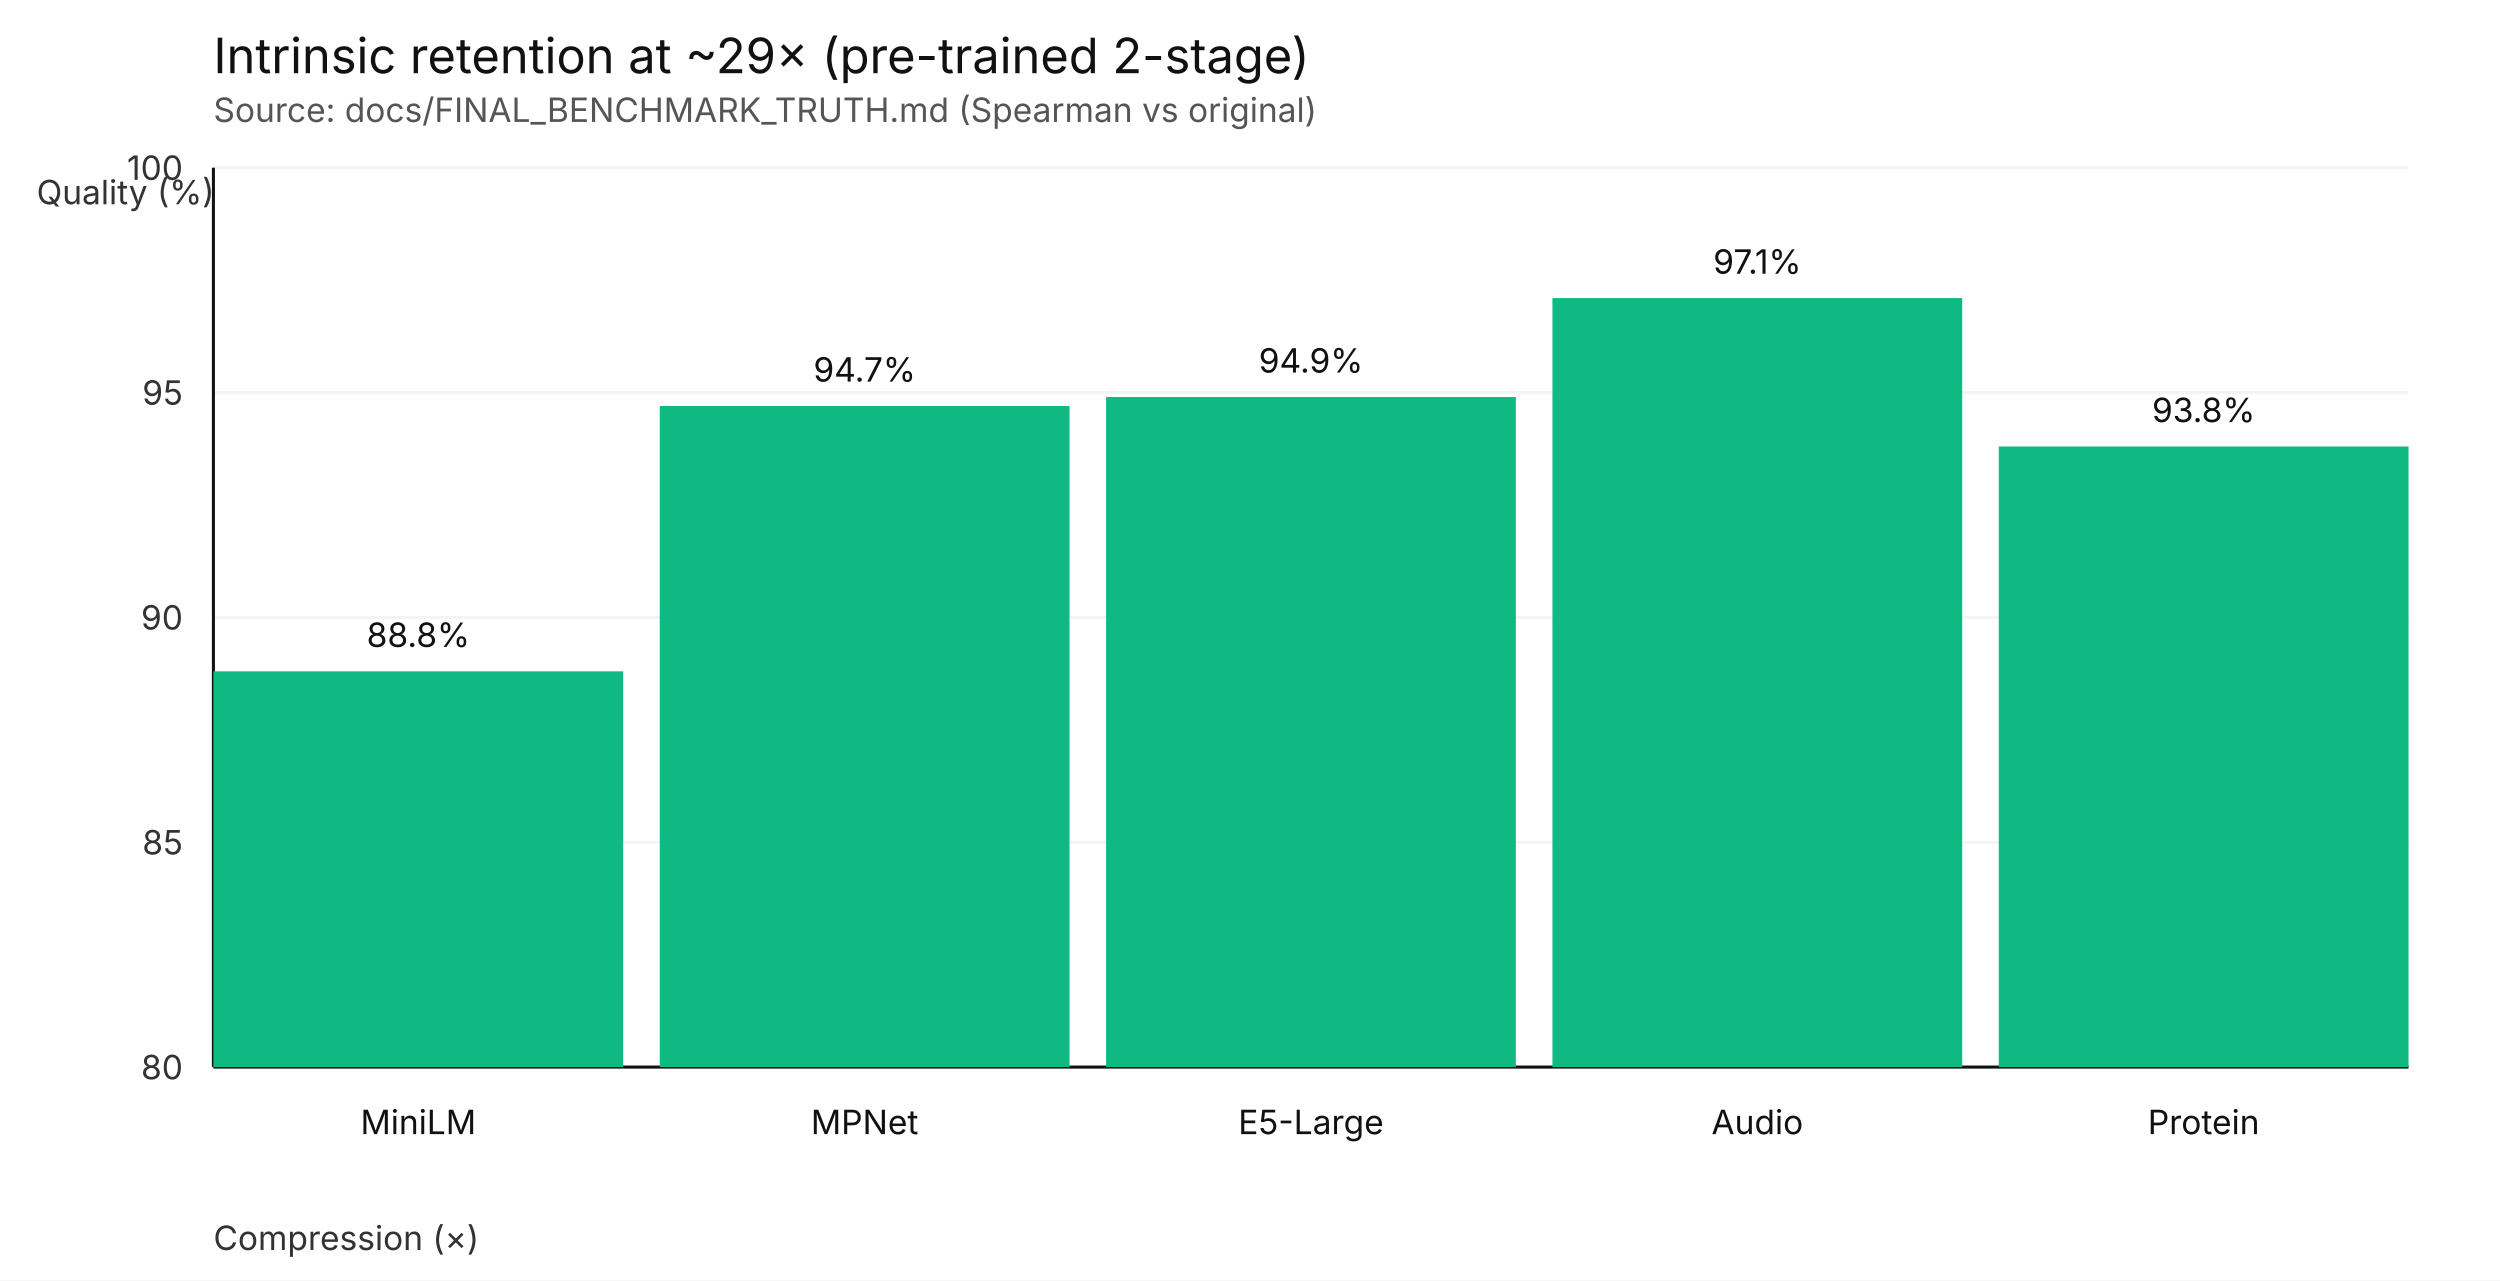
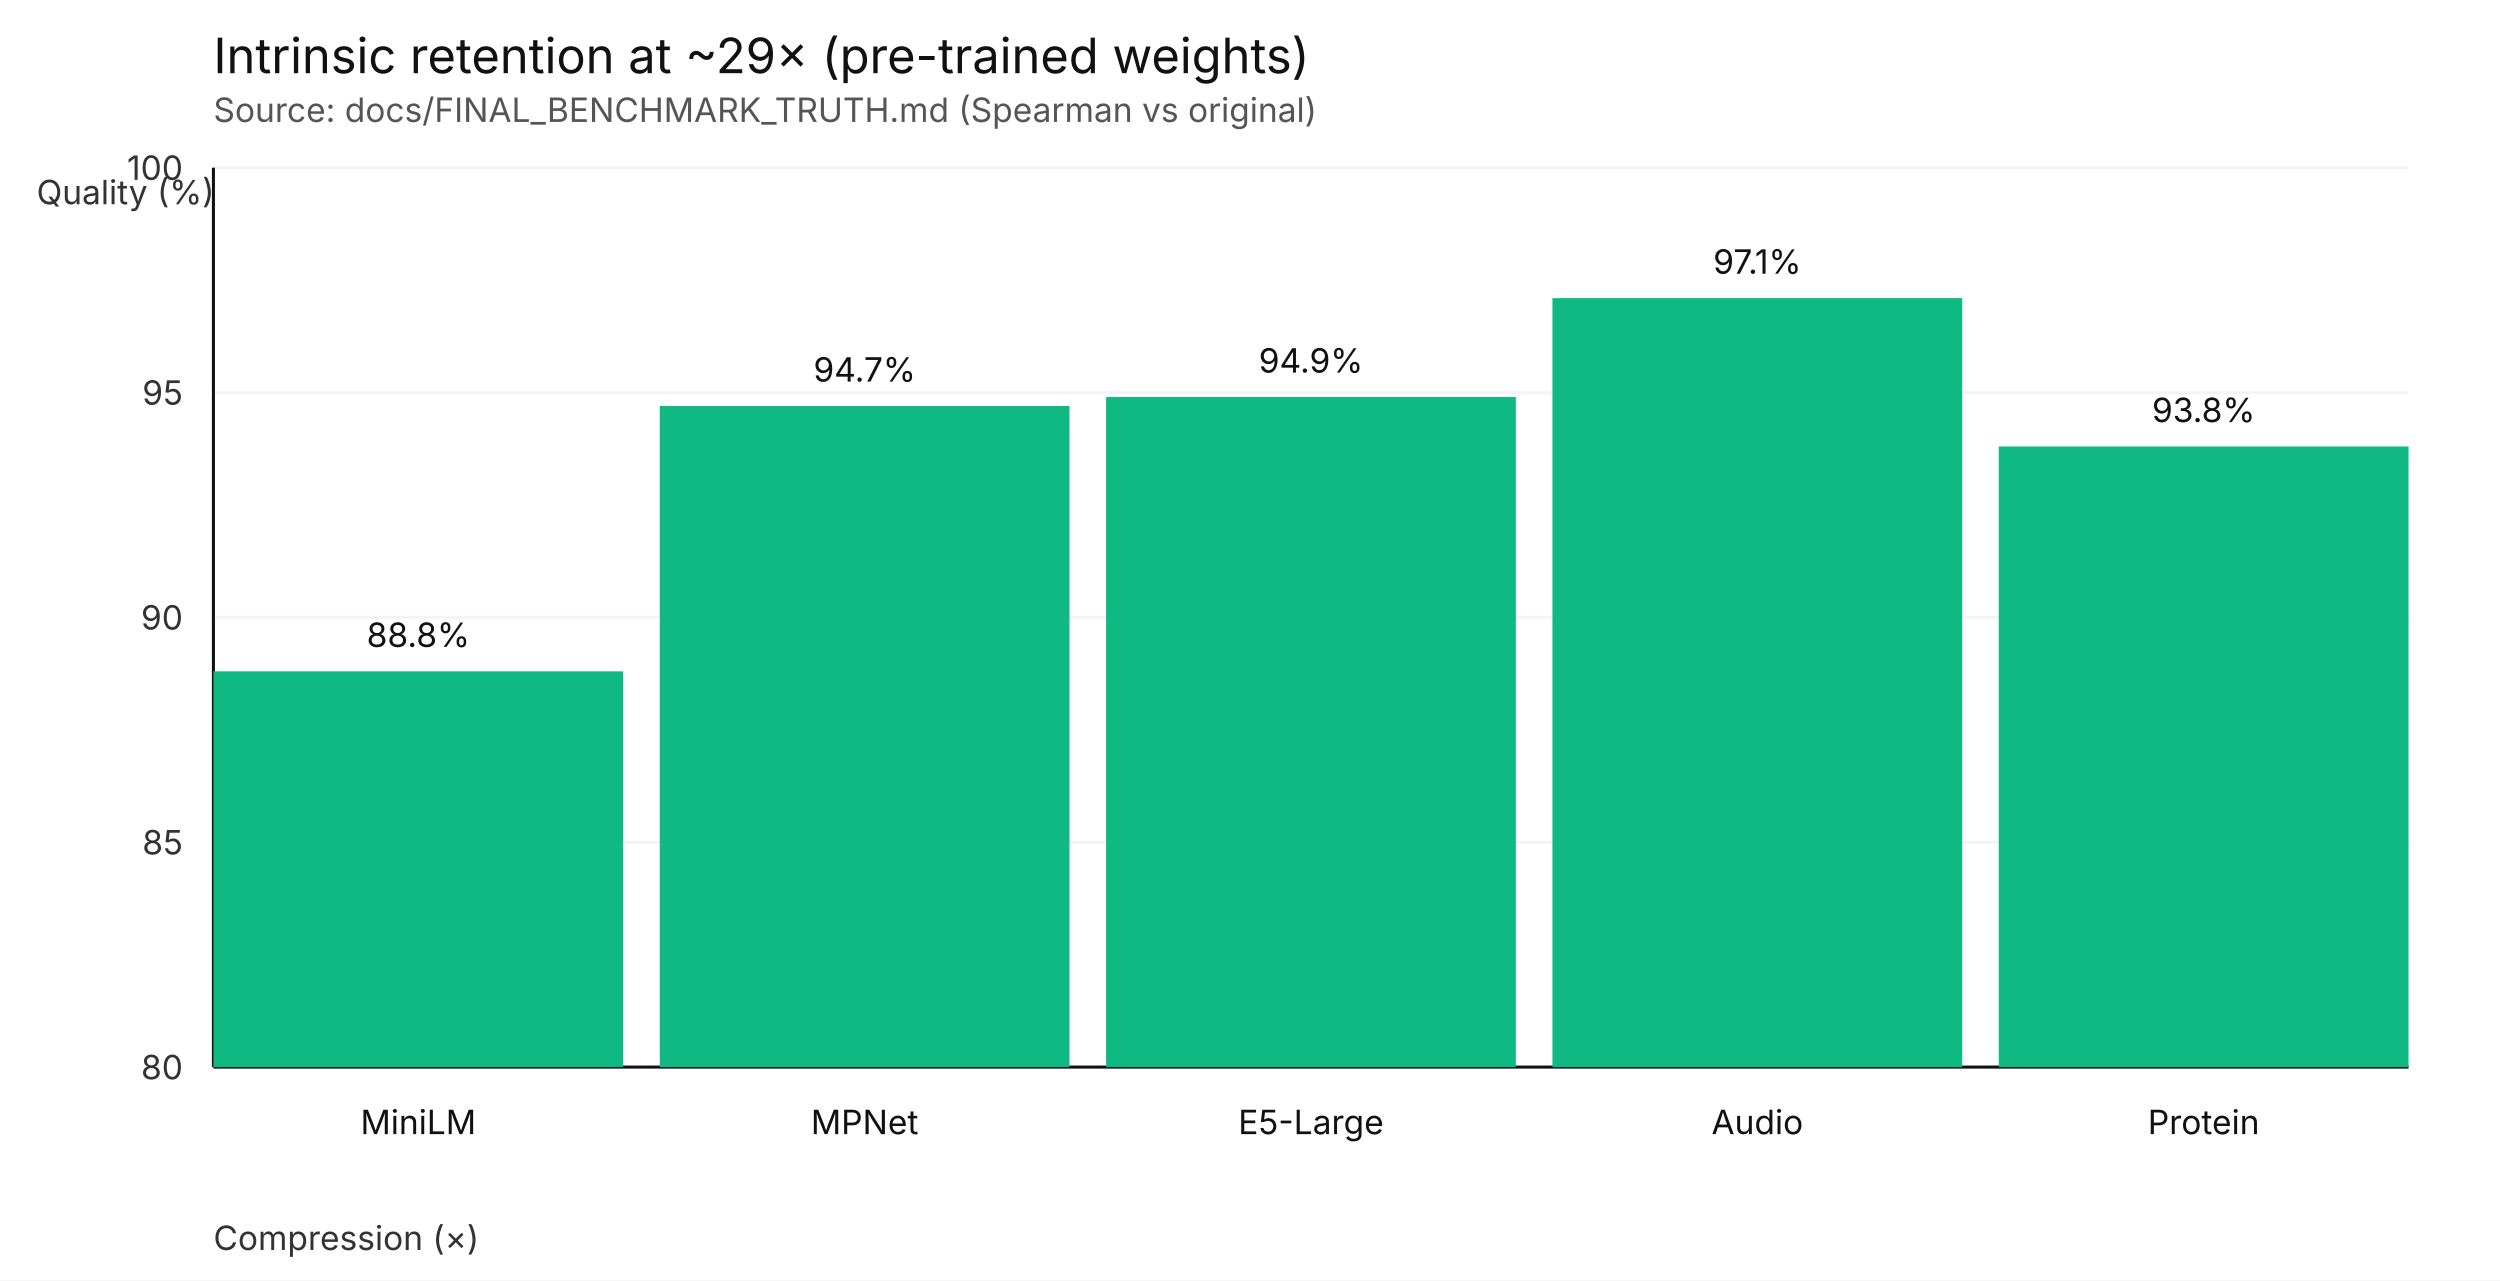
<svg xmlns="http://www.w3.org/2000/svg" width="820" height="420" viewBox="0 0 820 420">
  <rect width="820" height="420" fill="white" />
-   <text x="70" y="24" font-family="Inter, Arial, sans-serif" font-size="16" fill="#111">Intrinsic retention at ~29× (pre-trained 2-stage)</text>
+   <text x="70" y="24" font-family="Inter, Arial, sans-serif" font-size="16" fill="#111">Intrinsic retention at ~29× (pre-trained weights)</text>
  <text x="70" y="40" font-family="Inter, Arial, sans-serif" font-size="11" fill="#555">Source: docs/FINAL_BENCHMARK_TRUTH.md (Spearman vs original)</text>
  <line x1="70" y1="350.0" x2="790" y2="350.0" stroke="#f3f4f6" stroke-width="1" />
  <text x="60" y="354.0" text-anchor="end" font-family="Inter, Arial, sans-serif" font-size="11" fill="#333">80</text>
  <line x1="70" y1="276.25" x2="790" y2="276.25" stroke="#f3f4f6" stroke-width="1" />
  <text x="60" y="280.25" text-anchor="end" font-family="Inter, Arial, sans-serif" font-size="11" fill="#333">85</text>
  <line x1="70" y1="202.5" x2="790" y2="202.5" stroke="#f3f4f6" stroke-width="1" />
  <text x="60" y="206.5" text-anchor="end" font-family="Inter, Arial, sans-serif" font-size="11" fill="#333">90</text>
  <line x1="70" y1="128.75" x2="790" y2="128.75" stroke="#f3f4f6" stroke-width="1" />
  <text x="60" y="132.75" text-anchor="end" font-family="Inter, Arial, sans-serif" font-size="11" fill="#333">95</text>
  <line x1="70" y1="55.0" x2="790" y2="55.0" stroke="#f3f4f6" stroke-width="1" />
  <text x="60" y="59.0" text-anchor="end" font-family="Inter, Arial, sans-serif" font-size="11" fill="#333">100</text>
  <line x1="70" y1="350" x2="790" y2="350" stroke="#111" stroke-width="1" />
  <line x1="70" y1="350" x2="70" y2="55" stroke="#111" stroke-width="1" />
  <text x="70" y="410" font-family="Inter, Arial, sans-serif" font-size="11" fill="#333">Compression (×)</text>
  <text x="12" y="67" font-family="Inter, Arial, sans-serif" font-size="11" fill="#333">Quality (%)</text>
  <rect x="70.00" y="220.20" width="134.40" height="129.80" fill="#10b981" />
  <text x="137.20" y="212.20" text-anchor="middle" font-family="Inter, Arial, sans-serif" font-size="11" fill="#111">88.8%</text>
  <text x="137.20" y="372" text-anchor="middle" font-family="Inter, Arial, sans-serif" font-size="11" fill="#111">MiniLM</text>
  <rect x="216.40" y="133.17" width="134.40" height="216.83" fill="#10b981" />
  <text x="283.60" y="125.17" text-anchor="middle" font-family="Inter, Arial, sans-serif" font-size="11" fill="#111">94.7%</text>
  <text x="283.60" y="372" text-anchor="middle" font-family="Inter, Arial, sans-serif" font-size="11" fill="#111">MPNet</text>
  <rect x="362.80" y="130.22" width="134.40" height="219.78" fill="#10b981" />
  <text x="430.00" y="122.22" text-anchor="middle" font-family="Inter, Arial, sans-serif" font-size="11" fill="#111">94.9%</text>
  <text x="430.00" y="372" text-anchor="middle" font-family="Inter, Arial, sans-serif" font-size="11" fill="#111">E5-Large</text>
  <rect x="509.20" y="97.78" width="134.40" height="252.22" fill="#10b981" />
  <text x="576.40" y="89.78" text-anchor="middle" font-family="Inter, Arial, sans-serif" font-size="11" fill="#111">97.1%</text>
  <text x="576.40" y="372" text-anchor="middle" font-family="Inter, Arial, sans-serif" font-size="11" fill="#111">Audio</text>
  <rect x="655.60" y="146.45" width="134.40" height="203.55" fill="#10b981" />
  <text x="722.80" y="138.45" text-anchor="middle" font-family="Inter, Arial, sans-serif" font-size="11" fill="#111">93.8%</text>
  <text x="722.80" y="372" text-anchor="middle" font-family="Inter, Arial, sans-serif" font-size="11" fill="#111">Protein</text>
</svg>
